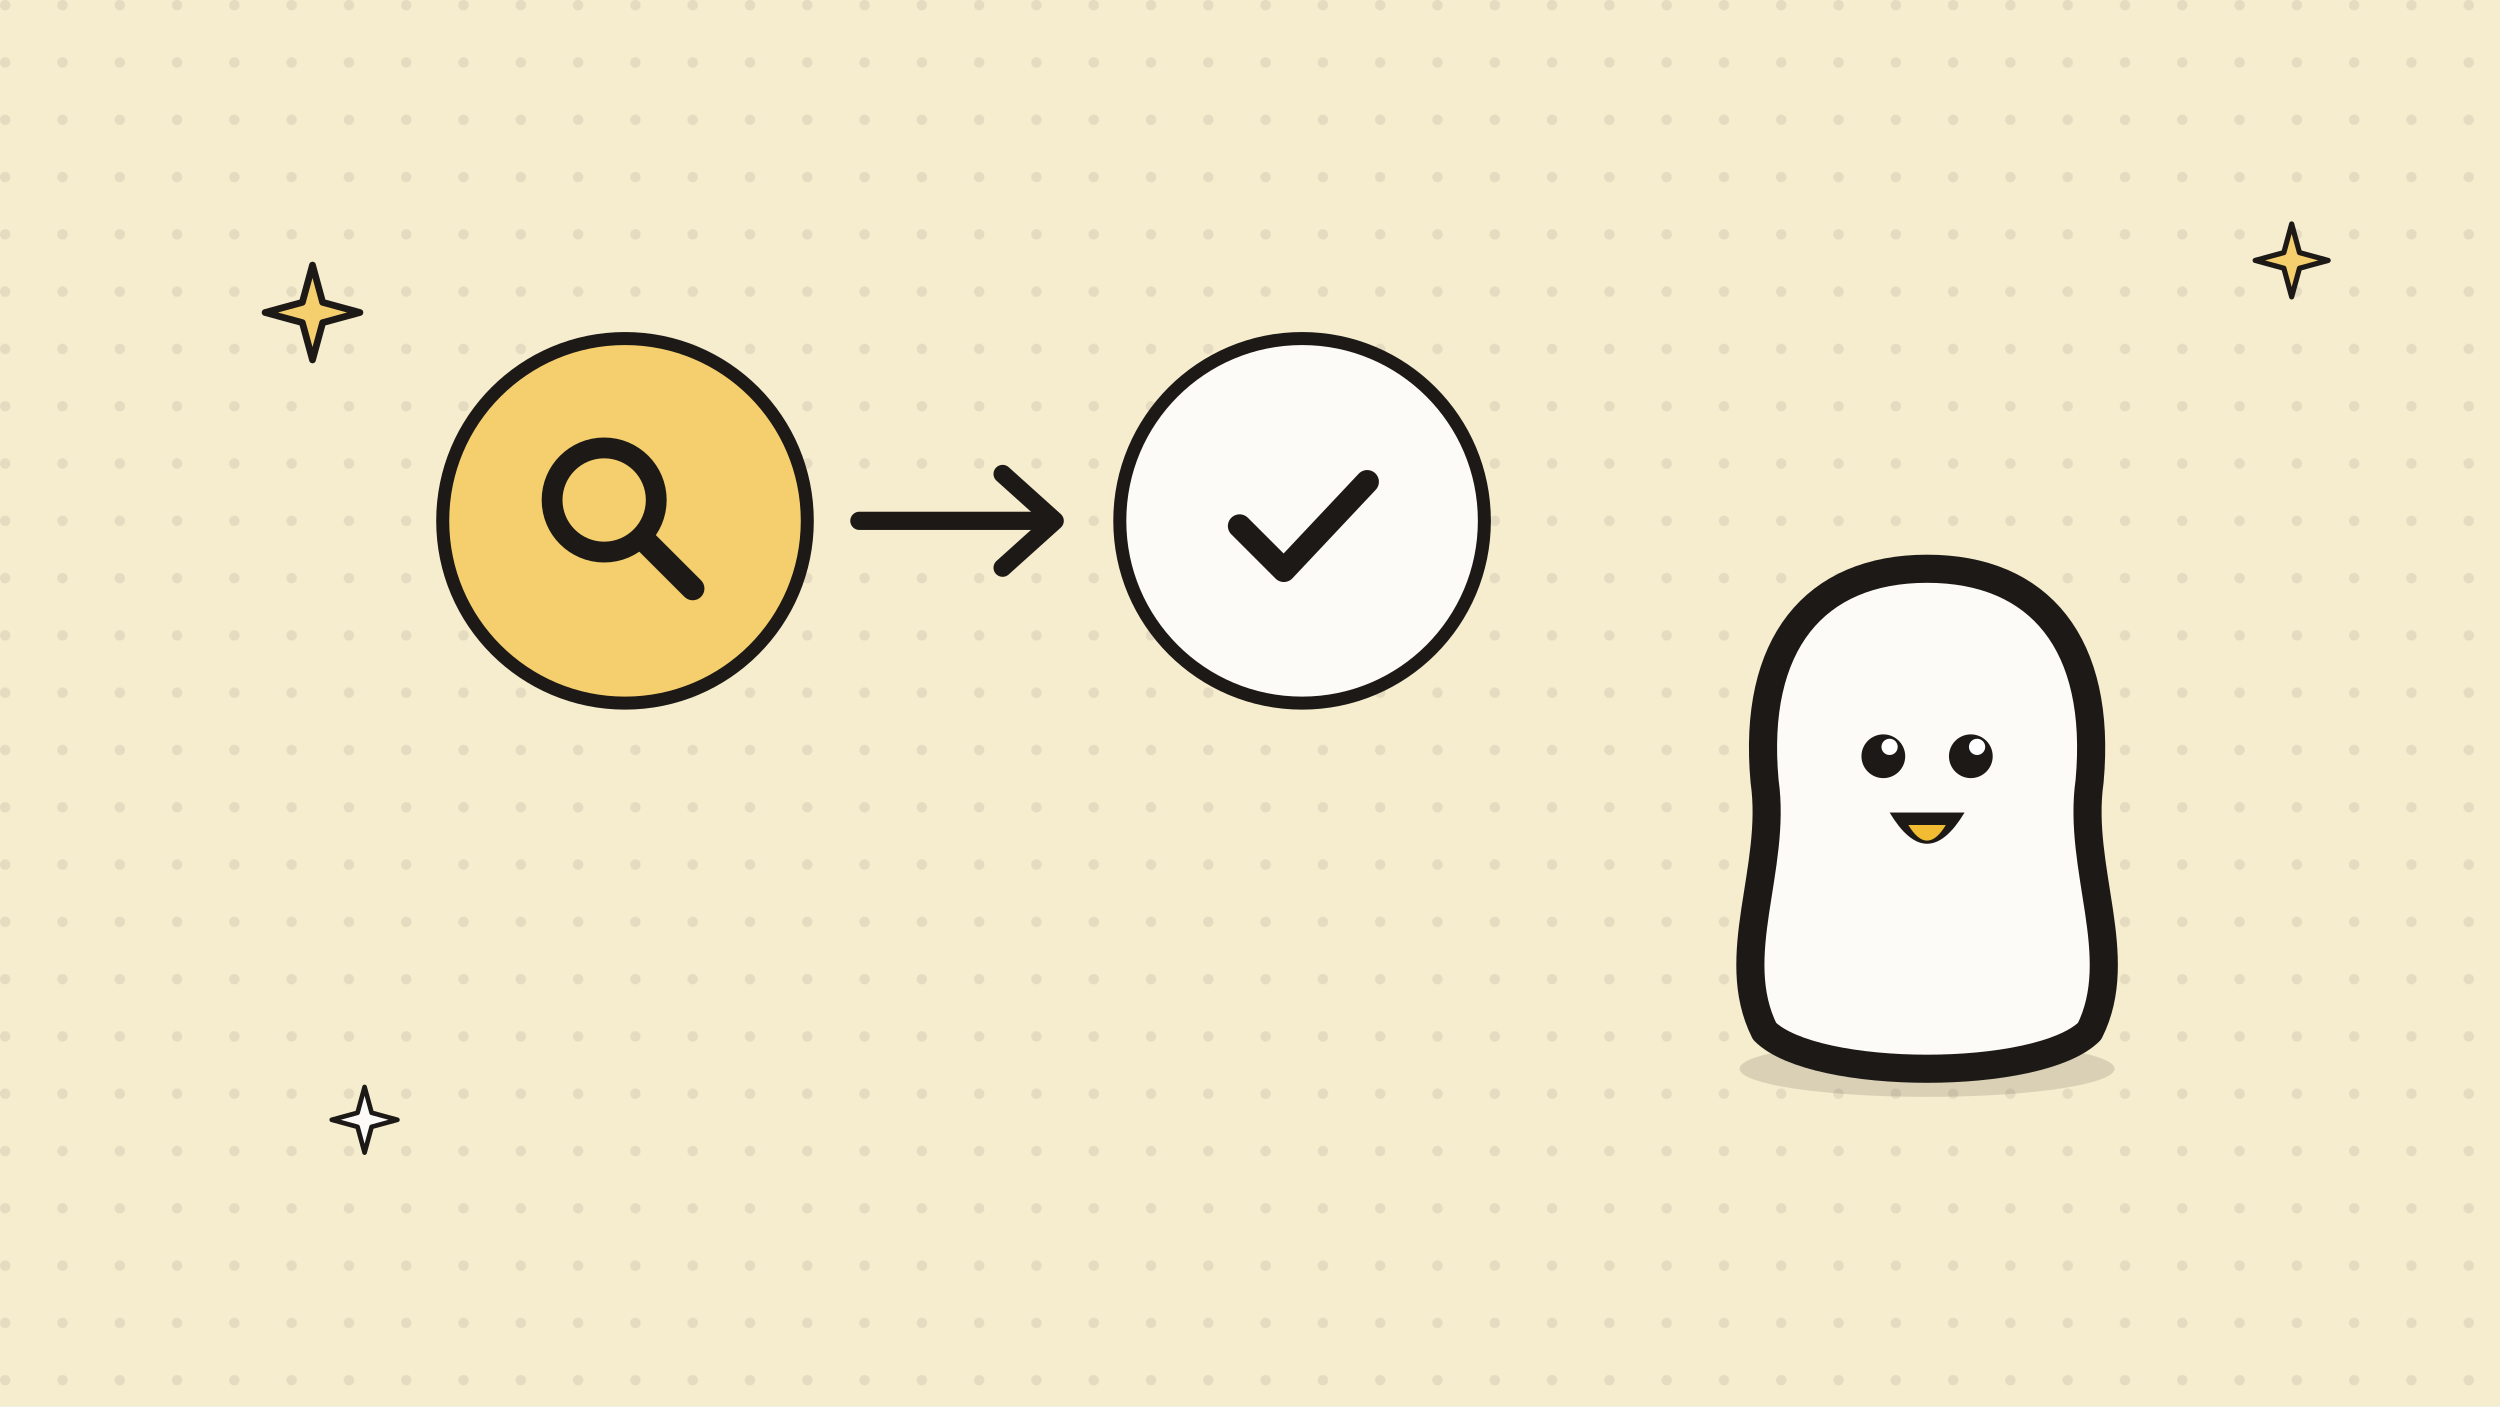
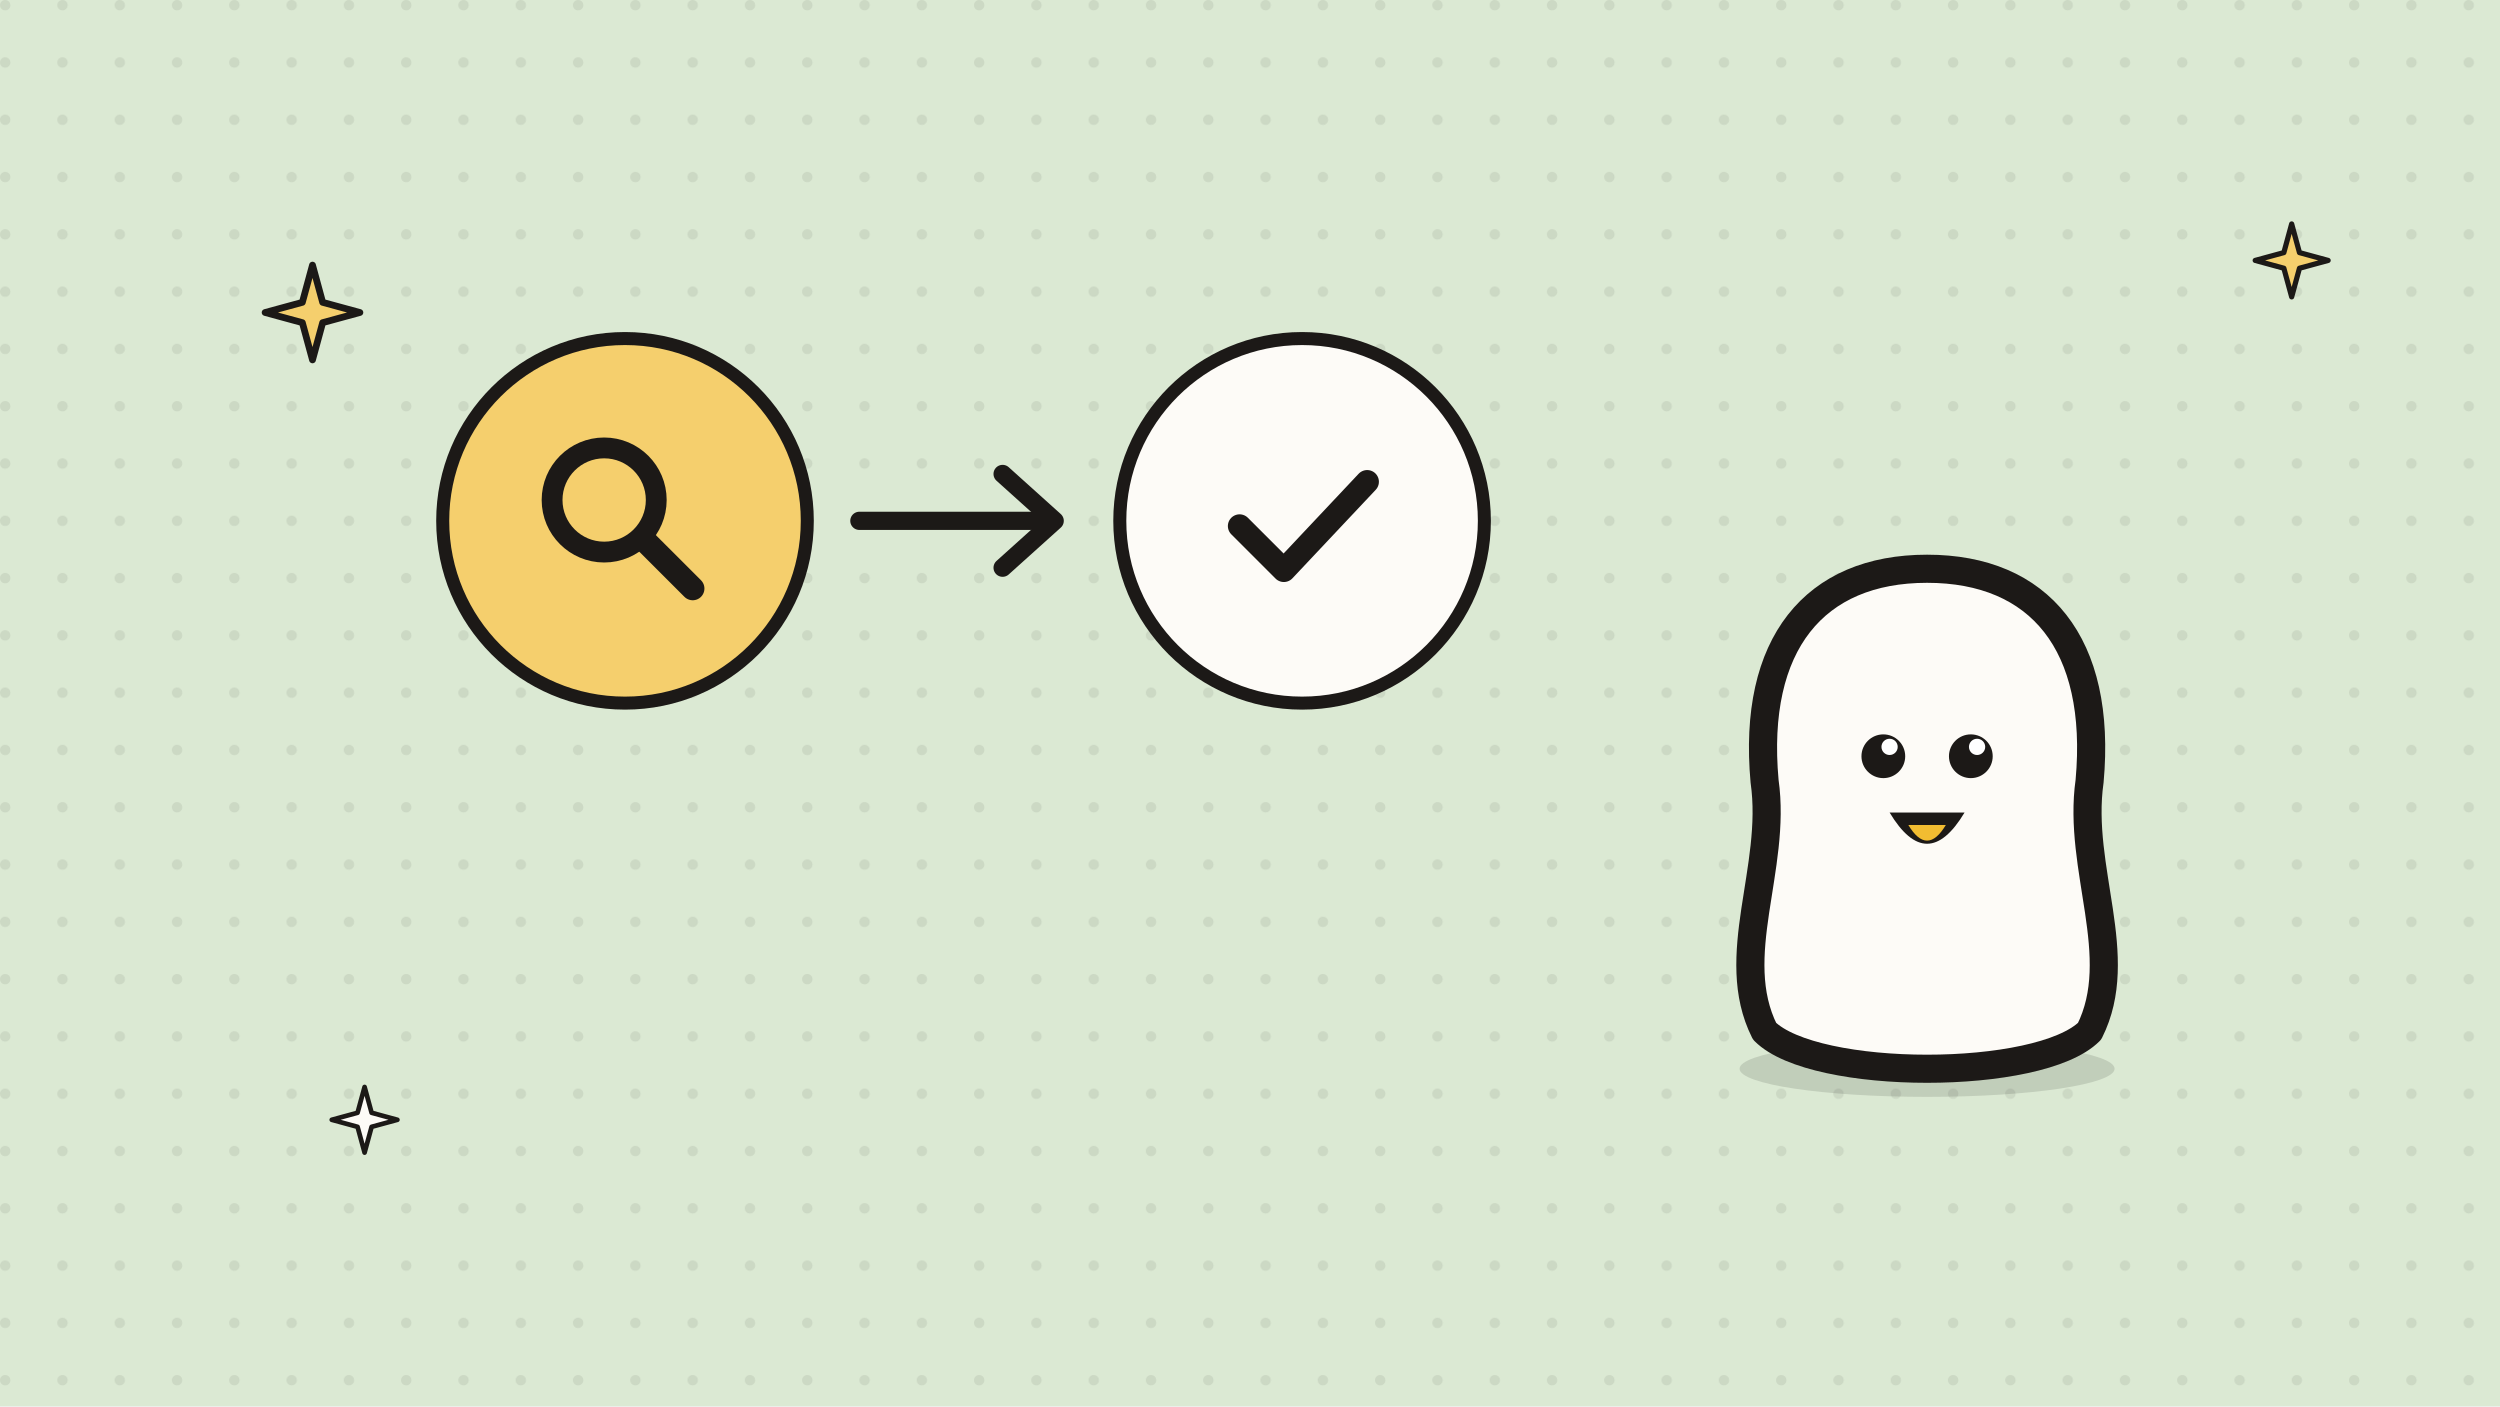
<svg xmlns="http://www.w3.org/2000/svg" viewBox="0 0 960 540" role="img" aria-label="A search and a tick with an arrow between them, and a cheerful character">
  <defs>
    <pattern id="dots" width="22" height="22" patternUnits="userSpaceOnUse">
      <circle cx="2" cy="2" r="2" fill="#1c1917" opacity=".08" />
    </pattern>
  </defs>
-   <rect width="960" height="540" fill="#f6ecce" />
+   <rect width="960" height="540" fill="#dbe9d3" />
  <rect width="960" height="540" fill="url(#dots)" />
  <g transform="translate(240 200)">
    <circle r="70" fill="#f5cf6d" stroke="#1c1917" stroke-width="5" />
    <circle cx="-8" cy="-8" r="20" fill="none" stroke="#1c1917" stroke-width="8" />
    <path d="M7 7 L26 26" stroke="#1c1917" stroke-width="9" stroke-linecap="round" />
  </g>
  <g transform="translate(500 200)">
    <circle r="70" fill="#fdfbf7" stroke="#1c1917" stroke-width="5" />
    <path d="M-24 2 L-7 19 L25 -15" fill="none" stroke="#1c1917" stroke-width="9" stroke-linecap="round" stroke-linejoin="round" />
  </g>
  <path d="M330 200 H400" stroke="#1c1917" stroke-width="7" stroke-linecap="round" />
  <path d="M385 182 L405 200 L385 218" fill="none" stroke="#1c1917" stroke-width="7" stroke-linecap="round" stroke-linejoin="round" />
  <g transform="translate(620.0 180.0) scale(2.4)">
    <ellipse cx="50" cy="96" rx="30" ry="4.5" fill="#000" opacity=".12" />
    <path d="M50 16 C68 16, 78 28, 76 50 C74 64, 82 78, 76 90 C68 98, 32 98, 24 90 C18 78, 26 64, 24 50 C22 28, 32 16, 50 16 Z" fill="#fdfbf7" stroke="#1c1917" stroke-width="4.5" stroke-linejoin="round" />
    <circle cx="43" cy="46" r="3.5" fill="#1c1917" />
    <circle cx="57" cy="46" r="3.5" fill="#1c1917" />
    <circle cx="44" cy="44.5" r="1.3" fill="#fff" />
    <circle cx="58" cy="44.5" r="1.3" fill="#fff" />
    <path d="M44 55 Q50 65 56 55 Z" fill="#1c1917" />
    <path d="M47 57 Q50 62 53 57 Z" fill="#f1bc31" />
  </g>
  <path transform="translate(120 120) scale(1.3)" d="M0 -14 L3 -3 L14 0 L3 3 L0 14 L-3 3 L-14 0 L-3 -3 Z" fill="#f5cf6d" stroke="#1c1917" stroke-width="2" stroke-linejoin="round" />
  <path transform="translate(880 100) scale(1)" d="M0 -14 L3 -3 L14 0 L3 3 L0 14 L-3 3 L-14 0 L-3 -3 Z" fill="#f5cf6d" stroke="#1c1917" stroke-width="2" stroke-linejoin="round" />
  <path transform="translate(140 430) scale(0.9)" d="M0 -14 L3 -3 L14 0 L3 3 L0 14 L-3 3 L-14 0 L-3 -3 Z" fill="#fdfbf7" stroke="#1c1917" stroke-width="2" stroke-linejoin="round" />
</svg>
